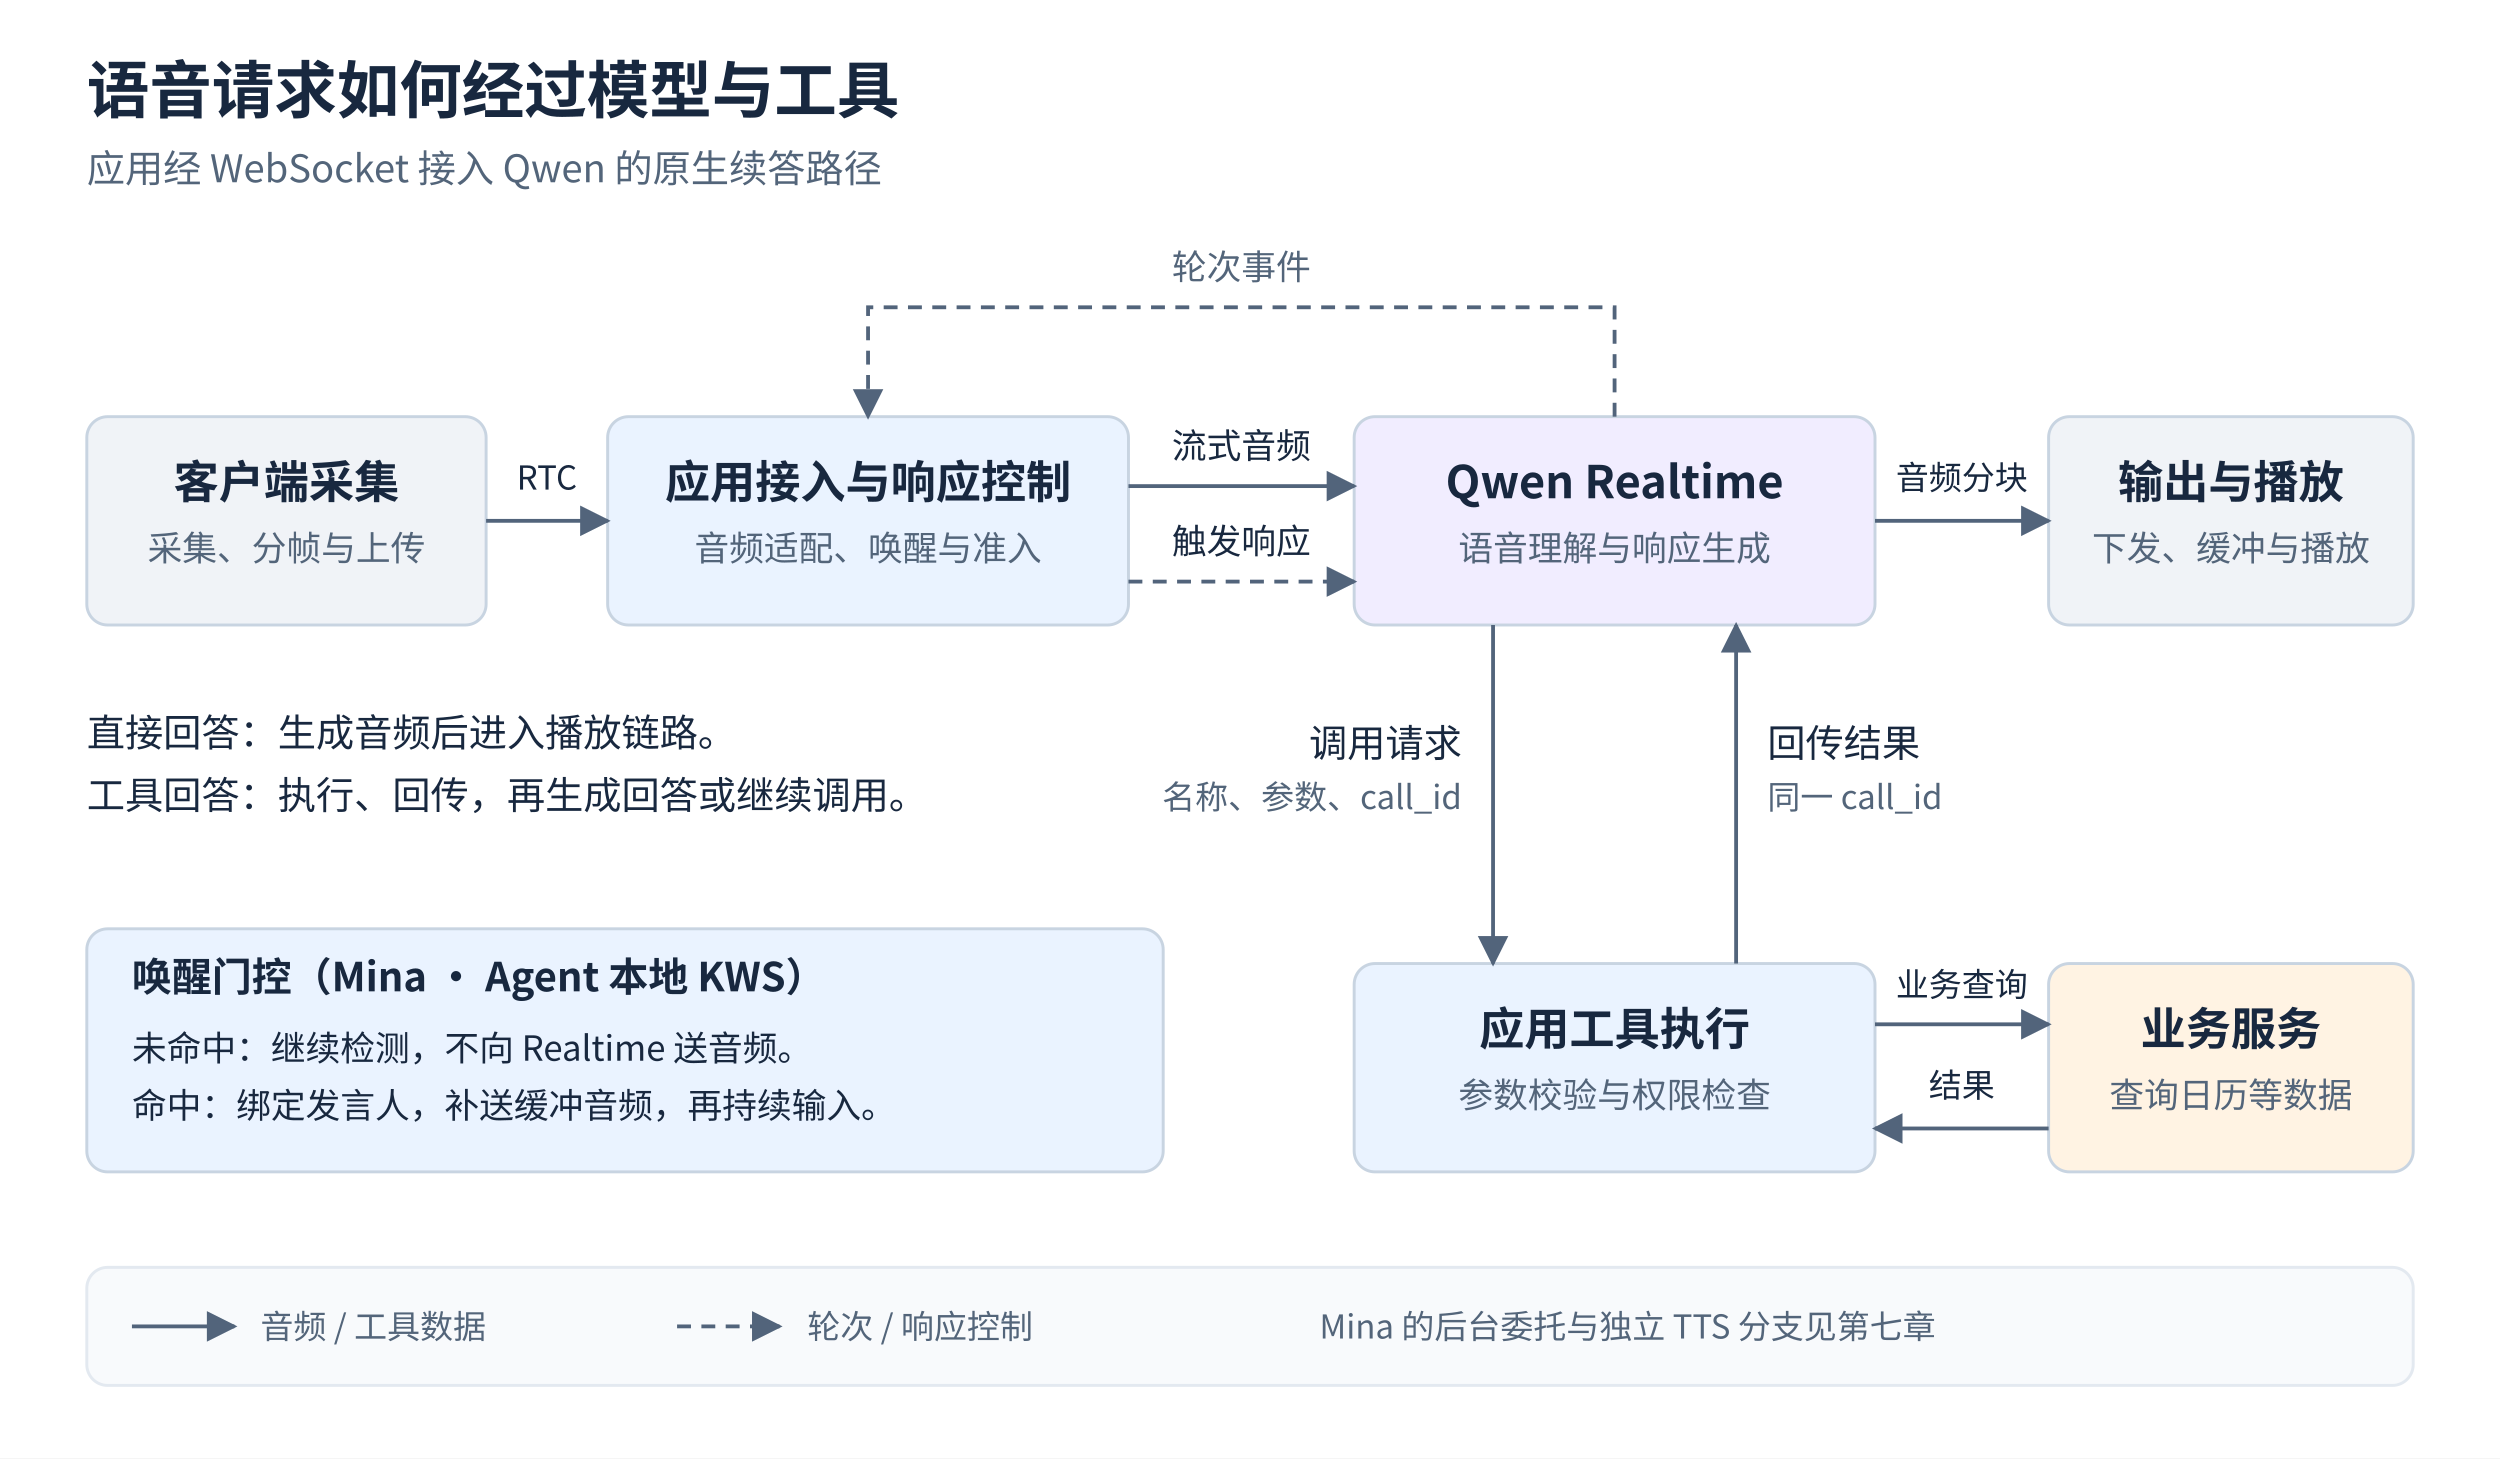
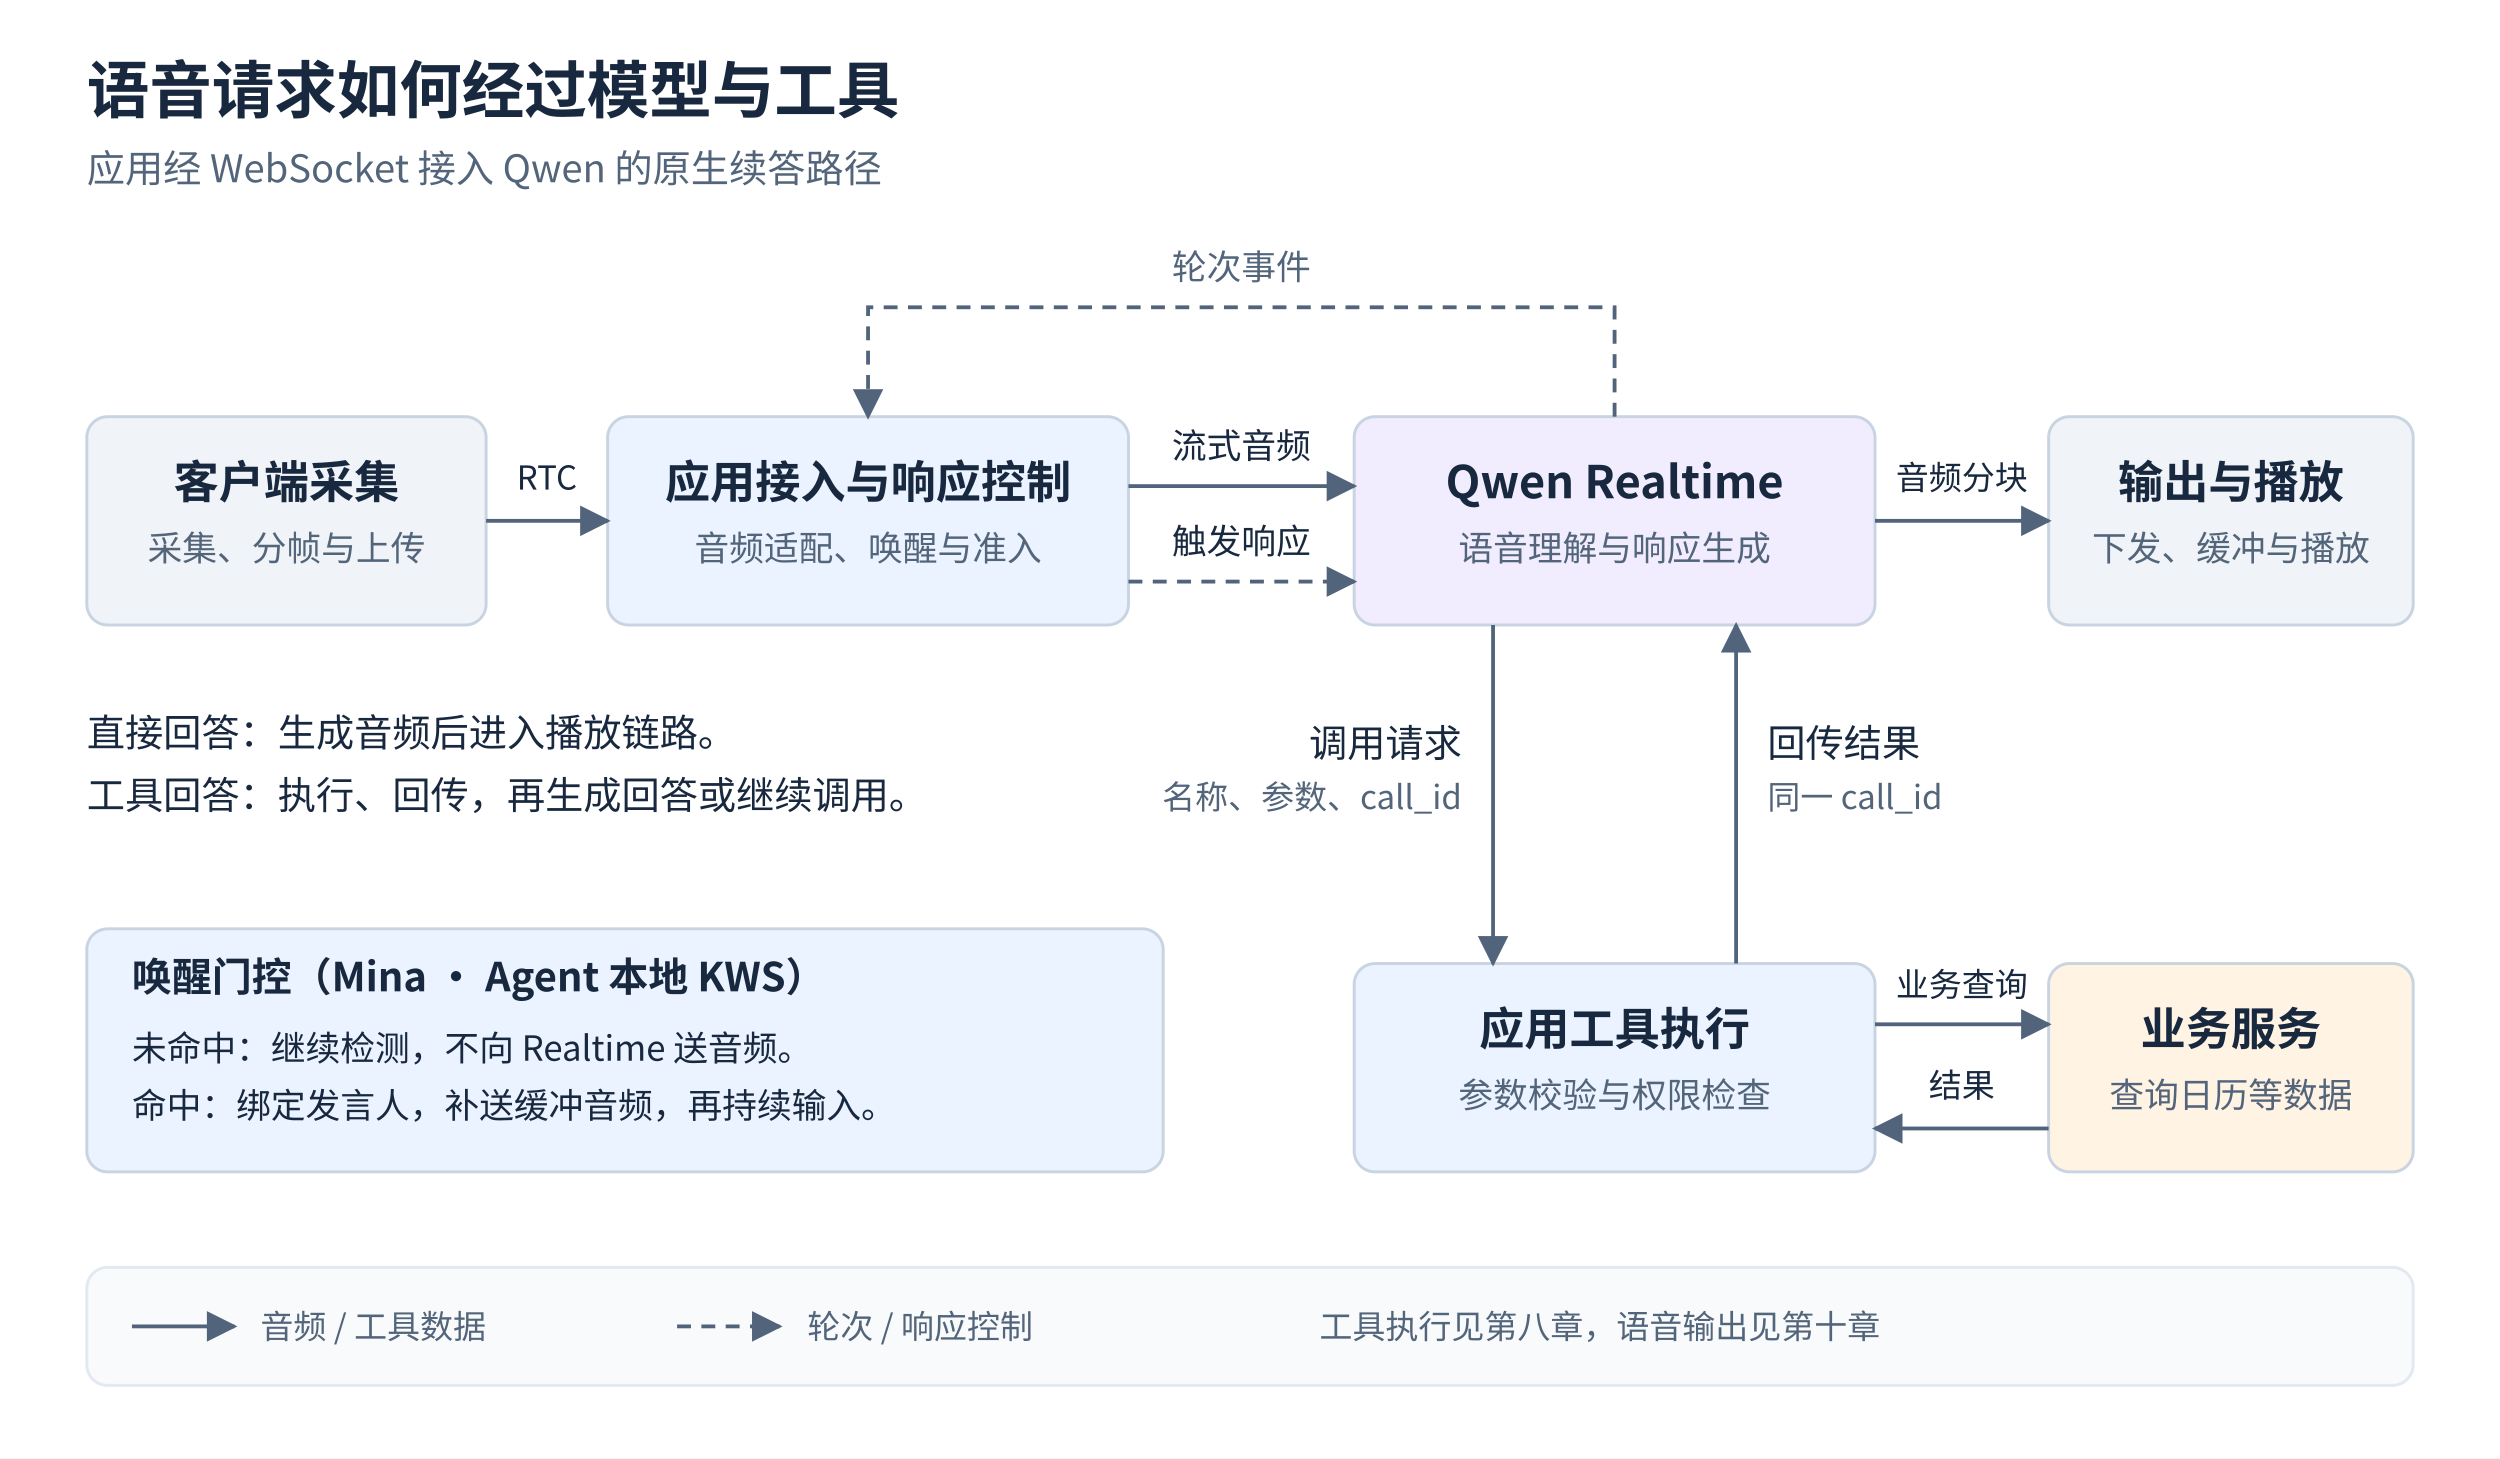
<svg xmlns="http://www.w3.org/2000/svg" width="1440" height="840" viewBox="0 0 1440 840" role="img" aria-labelledby="title desc">
  <defs>
    <marker id="arrow" viewBox="0 0 10 10" refX="9" refY="5" markerWidth="8" markerHeight="8" orient="auto-start-reverse">
      <path d="M 0 0 L 10 5 L 0 10 z" fill="#52647b" />
    </marker>
  </defs>
  <rect width="100%" height="100%" fill="#ffffff" />
  <g font-family="PingFang SC, Noto Sans CJK SC, Microsoft YaHei, sans-serif" fill="#18283f">
    <text x="50" y="65" font-size="36" text-anchor="start" fill="#18283f" font-weight="650">语音请求如何经过模型与工具</text>
    <text x="50" y="105" font-size="22" text-anchor="start" fill="#53657a" font-weight="400">应用经 WebSocket 接入 Qwen 的原生续答路径</text>
    <rect x="50" y="240" width="230" height="120" rx="12" fill="#f0f3f7" stroke="#c8d4e1" stroke-width="1.7" />
    <text x="165.0" y="287" font-size="26" text-anchor="middle" fill="#18283f" font-weight="600">客户端采集</text>
    <text x="165.0" y="323" font-size="20" text-anchor="middle" fill="#53657a" font-weight="400">采集、分帧与上传</text>
    <rect x="350" y="240" width="300" height="120" rx="12" fill="#eaf3ff" stroke="#c8d4e1" stroke-width="1.7" />
    <text x="500.0" y="287" font-size="26" text-anchor="middle" fill="#18283f" font-weight="600">应用接入与响应控制</text>
    <text x="500.0" y="323" font-size="20" text-anchor="middle" fill="#53657a" font-weight="400">音频适配、唤醒与准入</text>
    <rect x="780" y="240" width="300" height="120" rx="12" fill="#f1edff" stroke="#c8d4e1" stroke-width="1.7" />
    <text x="930.0" y="287" font-size="26" text-anchor="middle" fill="#18283f" font-weight="600">Qwen Realtime</text>
    <text x="930.0" y="323" font-size="20" text-anchor="middle" fill="#53657a" font-weight="400">语音理解与响应生成</text>
    <rect x="1180" y="240" width="210" height="120" rx="12" fill="#f0f3f7" stroke="#c8d4e1" stroke-width="1.7" />
    <text x="1285.0" y="287" font-size="26" text-anchor="middle" fill="#18283f" font-weight="600">输出与播放</text>
    <text x="1285.0" y="323" font-size="20" text-anchor="middle" fill="#53657a" font-weight="400">下发、缓冲与播放</text>
    <rect x="780" y="555" width="300" height="120" rx="12" fill="#eaf3ff" stroke="#c8d4e1" stroke-width="1.7" />
    <text x="930.0" y="602" font-size="26" text-anchor="middle" fill="#18283f" font-weight="600">应用工具执行</text>
    <text x="930.0" y="638" font-size="20" text-anchor="middle" fill="#53657a" font-weight="400">参数校验与权限检查</text>
    <rect x="1180" y="555" width="210" height="120" rx="12" fill="#fff3e3" stroke="#c8d4e1" stroke-width="1.7" />
    <text x="1285.0" y="602" font-size="26" text-anchor="middle" fill="#18283f" font-weight="600">业务服务</text>
    <text x="1285.0" y="638" font-size="20" text-anchor="middle" fill="#53657a" font-weight="400">查询日历等数据</text>
    <path d="M 280 300 L 350 300" fill="none" stroke="#52647b" stroke-width="2.2" marker-end="url(#arrow)" />
    <text x="315" y="282" font-size="19" text-anchor="middle" fill="#18283f" font-weight="400">RTC</text>
    <path d="M 650 280 L 780 280" fill="none" stroke="#52647b" stroke-width="2.2" marker-end="url(#arrow)" />
    <text x="715" y="264" font-size="20" text-anchor="middle" fill="#18283f" font-weight="400">流式音频</text>
    <path d="M 650 335 L 780 335" fill="none" stroke="#52647b" stroke-width="2.2" stroke-dasharray="8 6" marker-end="url(#arrow)" />
    <text x="715" y="319" font-size="20" text-anchor="middle" fill="#18283f" font-weight="400">触发响应</text>
    <path d="M 930 240 L 930 177 L 500 177 L 500 240" fill="none" stroke="#52647b" stroke-width="2.2" stroke-dasharray="8 6" marker-end="url(#arrow)" />
    <text x="715" y="161" font-size="20" text-anchor="middle" fill="#53657a" font-weight="400">轮次事件</text>
    <path d="M 1080 300 L 1180 300" fill="none" stroke="#52647b" stroke-width="2.2" marker-end="url(#arrow)" />
    <text x="1130" y="282" font-size="19" text-anchor="middle" fill="#18283f" font-weight="400">音频分块</text>
    <path d="M 860 360 L 860 555" fill="none" stroke="#52647b" stroke-width="2.2" marker-end="url(#arrow)" />
    <text x="842" y="436" font-size="22" text-anchor="end" fill="#18283f" font-weight="400">调用请求</text>
    <text x="842" y="466" font-size="19" text-anchor="end" fill="#53657a" font-weight="400">名称、参数、call_id</text>
    <path d="M 1000 555 L 1000 360" fill="none" stroke="#52647b" stroke-width="2.2" marker-end="url(#arrow)" />
    <text x="1018" y="436" font-size="22" text-anchor="start" fill="#18283f" font-weight="400">回传结果</text>
    <text x="1018" y="466" font-size="19" text-anchor="start" fill="#53657a" font-weight="400">同一 call_id</text>
    <path d="M 1080 590 L 1180 590" fill="none" stroke="#52647b" stroke-width="2.2" marker-end="url(#arrow)" />
    <text x="1130" y="574" font-size="19" text-anchor="middle" fill="#18283f" font-weight="400">业务查询</text>
    <path d="M 1180 650 L 1080 650" fill="none" stroke="#52647b" stroke-width="2.2" marker-end="url(#arrow)" />
    <text x="1130" y="632" font-size="19" text-anchor="middle" fill="#18283f" font-weight="400">结果</text>
    <text x="50" y="430" font-size="22" text-anchor="start" fill="#18283f" font-weight="400">直接回答：生成音频后进入播放链路。</text>
    <text x="50" y="466" font-size="22" text-anchor="start" fill="#18283f" font-weight="400">工具回答：执行、回传，再生成回答或继续调用。</text>
    <rect x="50" y="535" width="620" height="140" rx="12" fill="#eaf3ff" stroke="#c8d4e1" stroke-width="1.7" />
    <text x="76" y="571" font-size="23" text-anchor="start" fill="#18283f" font-weight="600">唤醒门控（Mina · Agent 本地 KWS）</text>
    <text x="76" y="611" font-size="20" text-anchor="start" fill="#18283f" font-weight="400">未命中：继续检测，不向 Realtime 送音频。</text>
    <text x="76" y="644" font-size="20" text-anchor="start" fill="#18283f" font-weight="400">命中：绑定发言人，补送缓冲音频，再持续输入。</text>
    <rect x="50" y="730" width="1340" height="68" rx="12" fill="#f8fafc" stroke="#e3e9f0" stroke-width="1.7" />
    <path d="M 76 764 L 135 764" fill="none" stroke="#52647b" stroke-width="2.2" marker-end="url(#arrow)" />
    <text x="150" y="771" font-size="19" text-anchor="start" fill="#53657a" font-weight="400">音频 / 工具数据</text>
    <path d="M 390 764 L 449 764" fill="none" stroke="#52647b" stroke-width="2.2" stroke-dasharray="8 6" marker-end="url(#arrow)" />
    <text x="465" y="771" font-size="19" text-anchor="start" fill="#53657a" font-weight="400">轮次 / 响应控制</text>
-     <text x="760" y="771" font-size="19" text-anchor="start" fill="#53657a" font-weight="400">Mina 的后台委托与独立 TTS 分支见第七章</text>
+     <text x="760" y="771" font-size="19" text-anchor="start" fill="#53657a" font-weight="400">工具执行见第八章，语音输出见第十章</text>
  </g>
</svg>
